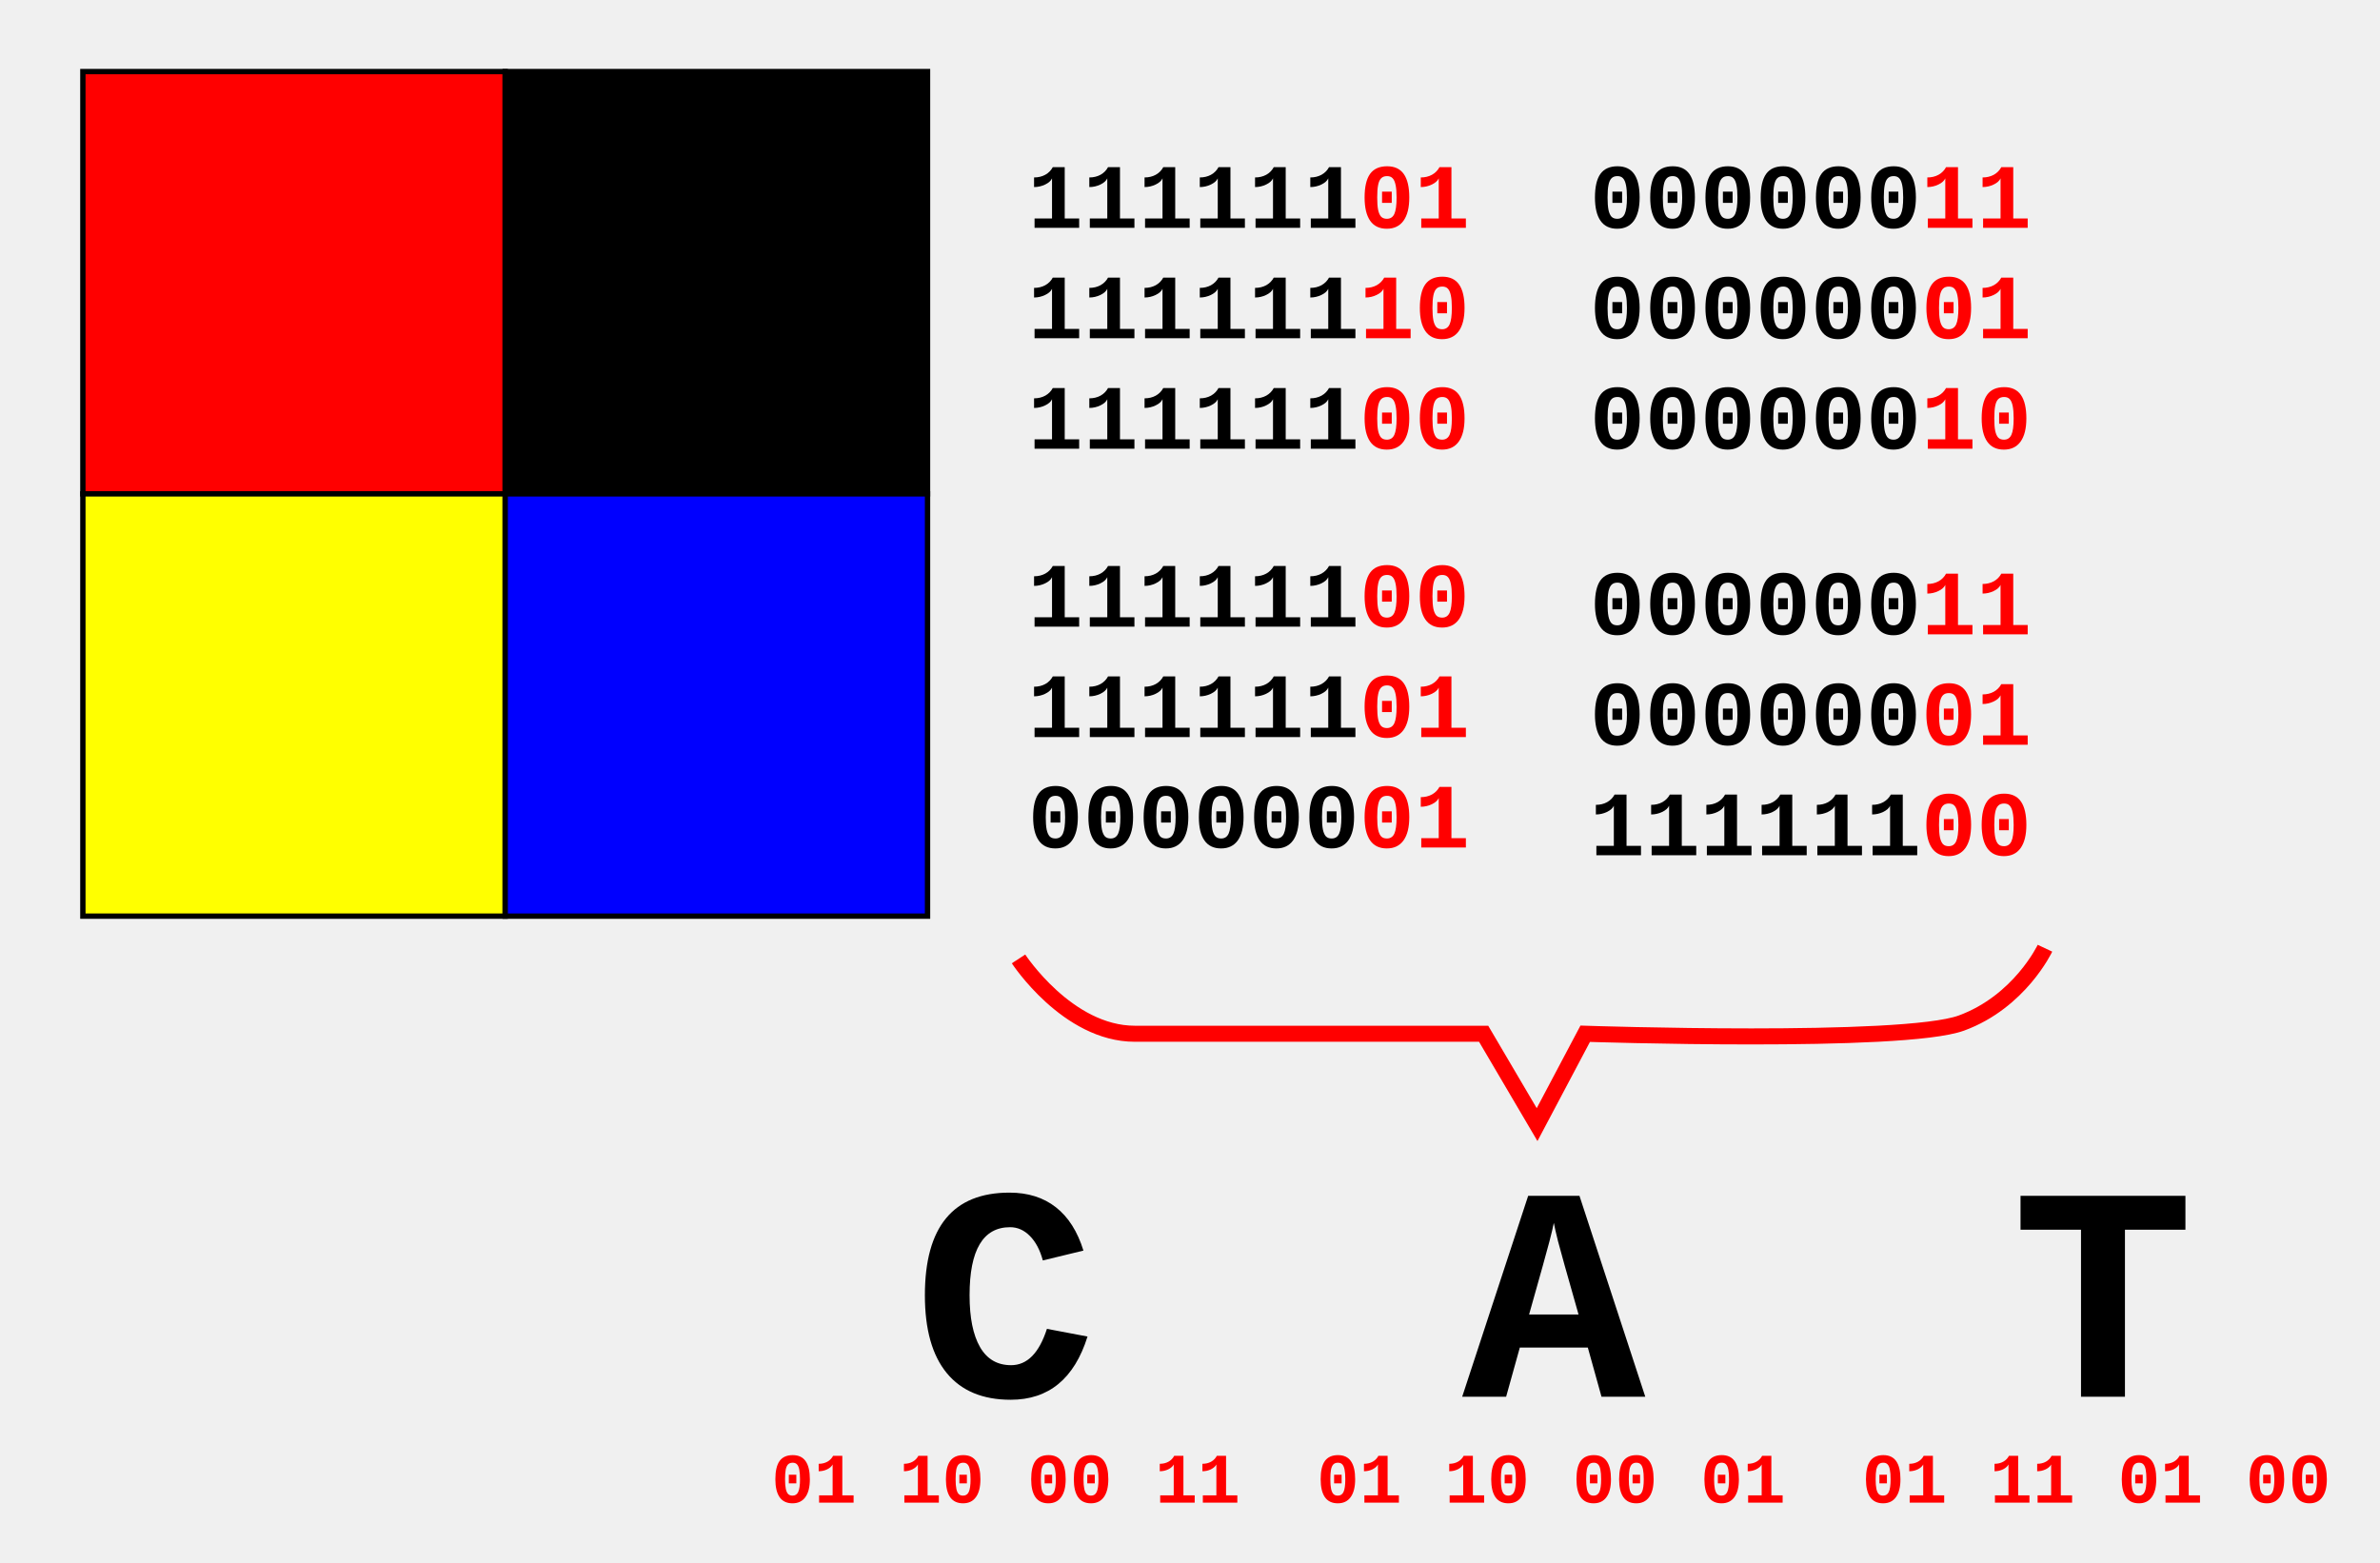
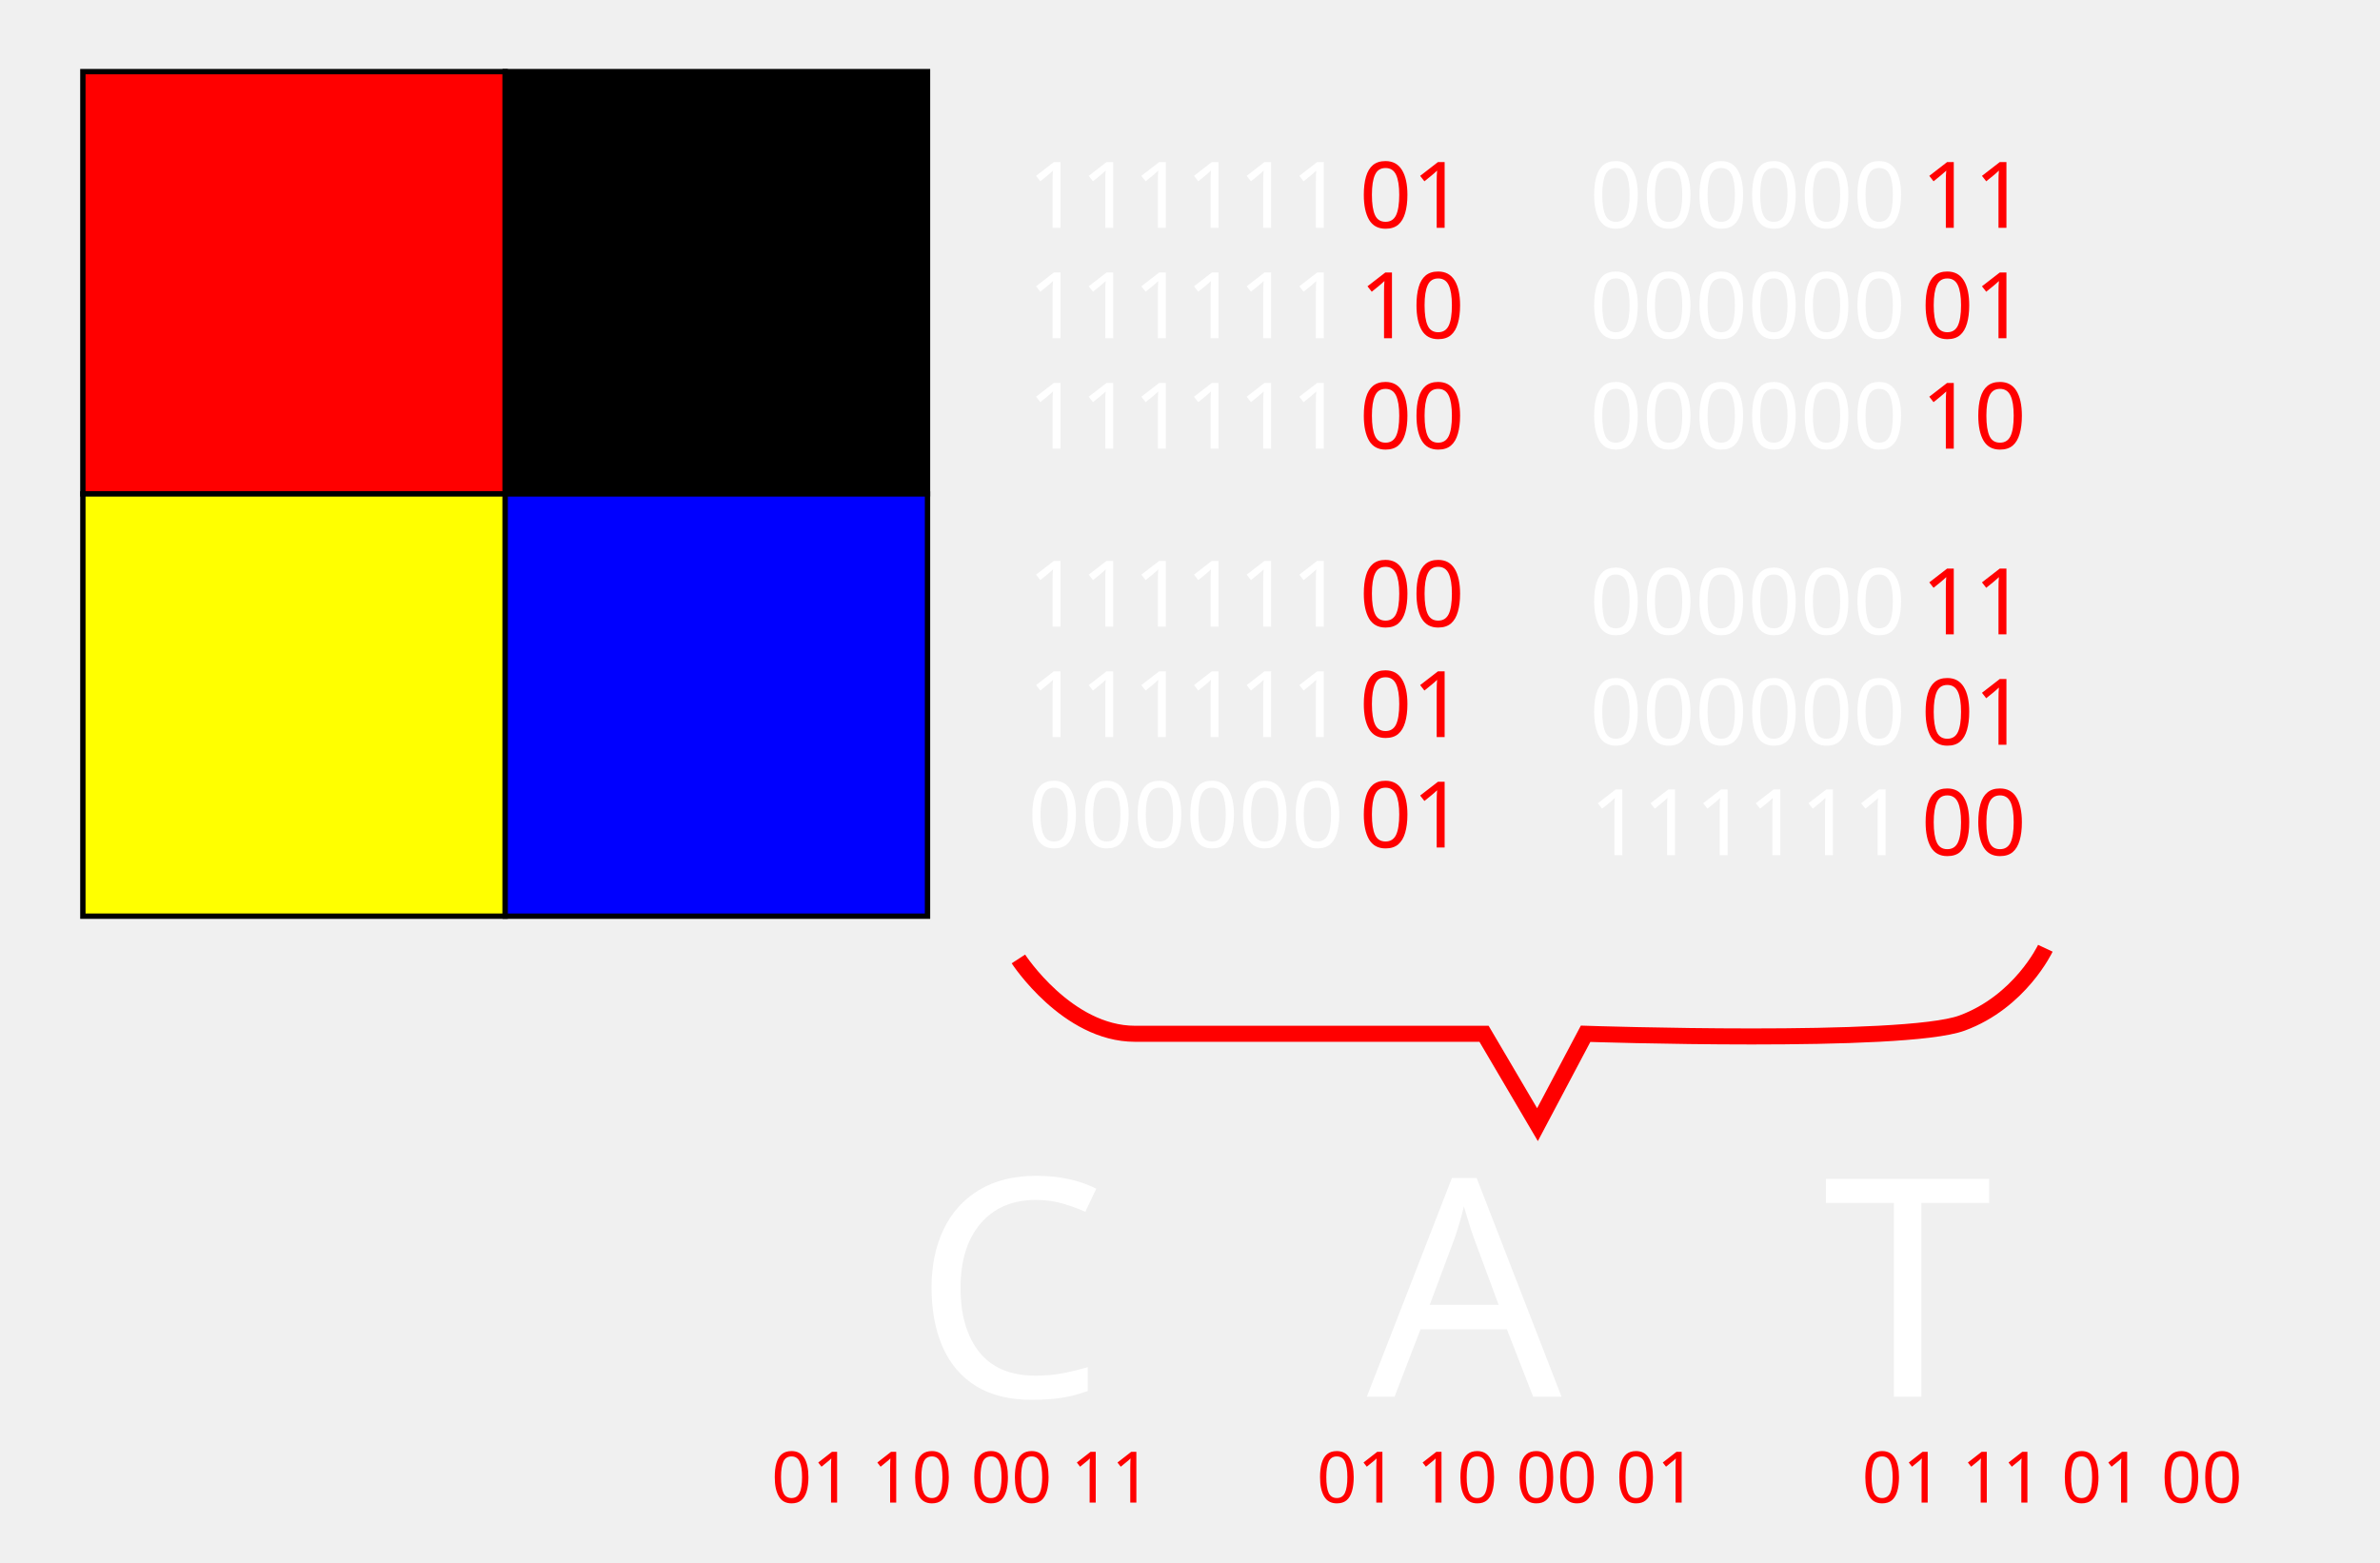
- <svg xmlns="http://www.w3.org/2000/svg" id="Layer_1" data-name="Layer 1" viewBox="0 0 445.19 292.33">
-   <defs>
-     <style>.cls-1,.cls-5,.cls-8{fill:red;}.cls-2{fill:#ff0;}.cls-3{fill:blue;}.cls-4{font-size:17.22px;}.cls-4,.cls-7,.cls-8{font-family:CourierNewPS-BoldMT, Courier New;font-weight:700;}.cls-5{letter-spacing:0em;}.cls-6{fill:none;stroke:red;stroke-miterlimit:10;stroke-width:3px;}.cls-7{font-size:57.07px;letter-spacing:0.3em;}.cls-8{font-size:13.29px;}</style>
-   </defs>
-   <rect class="cls-1" x="15.52" y="13.39" width="79" height="79" />
-   <path d="M94,13.89v78H16v-78H94m1-1H15v80H95v-80Z" />
-   <rect x="94.52" y="13.39" width="79" height="79" />
-   <path d="M173,13.89v78H95v-78h78m1-1H94v80h80v-80Z" />
-   <rect class="cls-2" x="15.52" y="92.39" width="79" height="79" />
-   <path d="M94,92.89v78H16v-78H94m1-1H15v80H95v-80Z" />
-   <rect class="cls-3" x="94.52" y="92.39" width="79" height="79" />
-   <path d="M173,92.89v78H95v-78h78m1-1H94v80h80v-80Z" />
-   <text class="cls-4" transform="translate(192.27 42.62)">111111<tspan class="cls-5" x="62" y="0">01</tspan>
-     <tspan x="0" y="20.66">111111</tspan>
-     <tspan class="cls-5" x="62" y="20.66">10</tspan>
-     <tspan x="0" y="41.32">111111</tspan>
-     <tspan class="cls-5" x="62" y="41.32">00</tspan>
-   </text>
-   <text class="cls-4" transform="translate(192.27 117.23)">111111<tspan class="cls-5" x="62" y="0">00</tspan>
-     <tspan x="0" y="20.66">111111</tspan>
-     <tspan class="cls-5" x="62" y="20.66">01</tspan>
-     <tspan x="0" y="41.32">000000</tspan>
-     <tspan class="cls-5" x="62" y="41.32">01</tspan>
-   </text>
-   <text class="cls-4" transform="translate(297.36 42.62)">000000<tspan class="cls-5" x="62" y="0">11</tspan>
-     <tspan x="0" y="20.66">000000</tspan>
-     <tspan class="cls-5" x="62" y="20.66">01</tspan>
-     <tspan x="0" y="41.32">000000</tspan>
-     <tspan class="cls-5" x="62" y="41.32">10</tspan>
-   </text>
-   <text class="cls-4" transform="translate(297.36 118.67)">000000<tspan class="cls-5" x="62" y="0">11</tspan>
-     <tspan x="0" y="20.66">000000</tspan>
-     <tspan class="cls-5" x="62" y="20.66">01</tspan>
-     <tspan x="0" y="41.32">111111</tspan>
-     <tspan class="cls-5" x="62" y="41.32">00</tspan>
-   </text>
-   <path class="cls-6" d="M190.52,179.39s9.14,14,21.75,14h65.25l10,17,9-17s59.45,2,70.37-2,15.63-14,15.63-14" />
-   <text class="cls-7" transform="translate(170.77 261.3)">C A T</text>
-   <text class="cls-8" transform="translate(144.27 281.11)">01 10 00 11</text>
-   <text class="cls-8" transform="translate(246.27 281.11)">01 10 00 01</text>
-   <text class="cls-8" transform="translate(348.27 281.11)">01 11 01 00 </text>
+ <svg xmlns="http://www.w3.org/2000/svg" version="1.1" id="Layer_1" x="0px" y="0px" viewBox="0 0 445.2 292.3" style="enable-background:new 0 0 445.2 292.3;" xml:space="preserve">
+   <style type="text/css">
+ 	.st0{fill:#FF0000;}
+ 	.st1{fill:#FFFF00;}
+ 	.st2{fill:#0000FF;}
+ 	.st3{fill:#FFFFFF;}
+ 	.st4{font-family:'Courier-Bold';}
+ 	.st5{font-size:17.22px;}
+ 	.st6{fill:none;stroke:#FF0000;stroke-width:3;stroke-miterlimit:10;}
+ 	.st7{font-size:57.07px;}
+ 	.st8{letter-spacing:17;}
+ 	.st9{font-size:13.29px;}
+ </style>
+   <rect x="15.5" y="13.4" class="st0" width="79" height="79" />
+   <path d="M94,13.9v78H16v-78L94,13.9 M95,12.9H15v80h80V12.9z" />
+   <rect x="94.5" y="13.4" width="79" height="79" />
+   <path d="M173,13.9v78H95v-78L173,13.9 M174,12.9H94v80h80V12.9z" />
+   <rect x="15.5" y="92.4" class="st1" width="79" height="79" />
+   <path d="M94,92.9v78H16v-78H94 M95,91.9H15v80h80V91.9z" />
+   <rect x="94.5" y="92.4" class="st2" width="79" height="79" />
+   <path d="M173,92.9v78H95v-78H173 M174,91.9H94v80h80V91.9z" />
+   <text transform="matrix(1 0 0 1 192.27 42.62)" class="st3 st4 st5">111111</text>
+   <text transform="matrix(1 0 0 1 254.27 42.62)" class="st0 st4 st5">01</text>
+   <text transform="matrix(1 0 0 1 192.27 63.28)" class="st3 st4 st5">111111</text>
+   <text transform="matrix(1 0 0 1 254.27 63.28)" class="st0 st4 st5">10</text>
+   <text transform="matrix(1 0 0 1 192.27 83.94)" class="st3 st4 st5">111111</text>
+   <text transform="matrix(1 0 0 1 254.27 83.94)" class="st0 st4 st5">00</text>
+   <text transform="matrix(1 0 0 1 192.27 117.23)" class="st3 st4 st5">111111</text>
+   <text transform="matrix(1 0 0 1 254.27 117.23)" class="st0 st4 st5">00</text>
+   <text transform="matrix(1 0 0 1 192.27 137.89)" class="st3 st4 st5">111111</text>
+   <text transform="matrix(1 0 0 1 254.27 137.89)" class="st0 st4 st5">01</text>
+   <text transform="matrix(1 0 0 1 192.27 158.55)" class="st3 st4 st5">000000</text>
+   <text transform="matrix(1 0 0 1 254.27 158.55)" class="st0 st4 st5">01</text>
+   <text transform="matrix(1 0 0 1 297.36 42.62)" class="st3 st4 st5">000000</text>
+   <text transform="matrix(1 0 0 1 359.36 42.62)" class="st0 st4 st5">11</text>
+   <text transform="matrix(1 0 0 1 297.36 63.28)" class="st3 st4 st5">000000</text>
+   <text transform="matrix(1 0 0 1 359.36 63.28)" class="st0 st4 st5">01</text>
+   <text transform="matrix(1 0 0 1 297.36 83.94)" class="st3 st4 st5">000000</text>
+   <text transform="matrix(1 0 0 1 359.36 83.94)" class="st0 st4 st5">10</text>
+   <text transform="matrix(1 0 0 1 297.36 118.67)" class="st3 st4 st5">000000</text>
+   <text transform="matrix(1 0 0 1 359.36 118.67)" class="st0 st4 st5">11</text>
+   <text transform="matrix(1 0 0 1 297.36 139.33)" class="st3 st4 st5">000000</text>
+   <text transform="matrix(1 0 0 1 359.36 139.33)" class="st0 st4 st5">01</text>
+   <text transform="matrix(1 0 0 1 297.36 159.99)" class="st3 st4 st5">111111</text>
+   <text transform="matrix(1 0 0 1 359.36 159.99)" class="st0 st4 st5">00</text>
+   <path class="st6" d="M190.5,179.4c0,0,9.1,14,21.8,14h65.3l10,17l9-17c0,0,59.5,2,70.4-2s15.6-14,15.6-14" />
+   <text transform="matrix(1 0 0 1 170.77 261.3)" class="st3 st4 st7 st8">C A T</text>
+   <text transform="matrix(1 0 0 1 144.27 281.11)" class="st0 st4 st9">01 10 00 11</text>
+   <text transform="matrix(1 0 0 1 246.27 281.11)" class="st0 st4 st9">01 10 00 01</text>
+   <text transform="matrix(1 0 0 1 348.27 281.11)" class="st0 st4 st9">01 11 01 00</text>
</svg>
